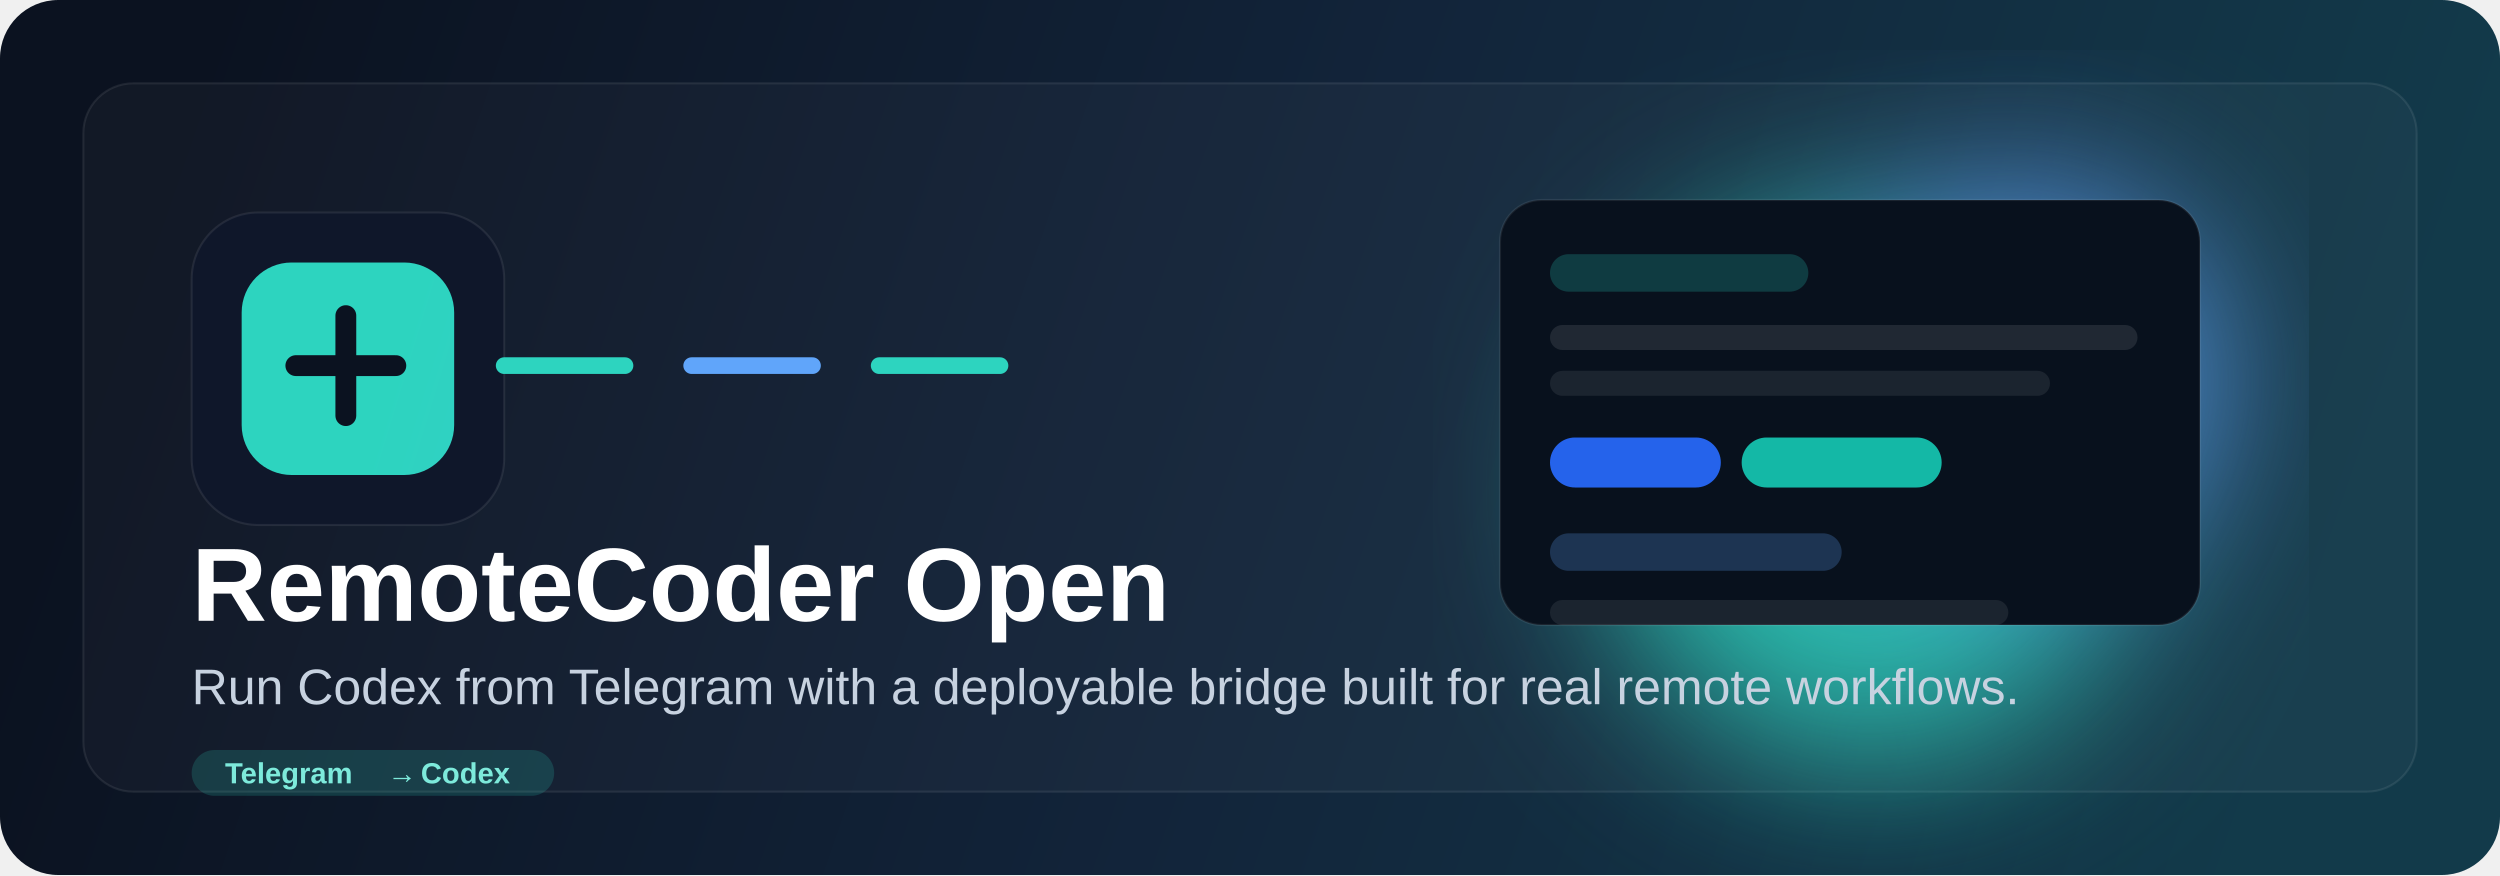
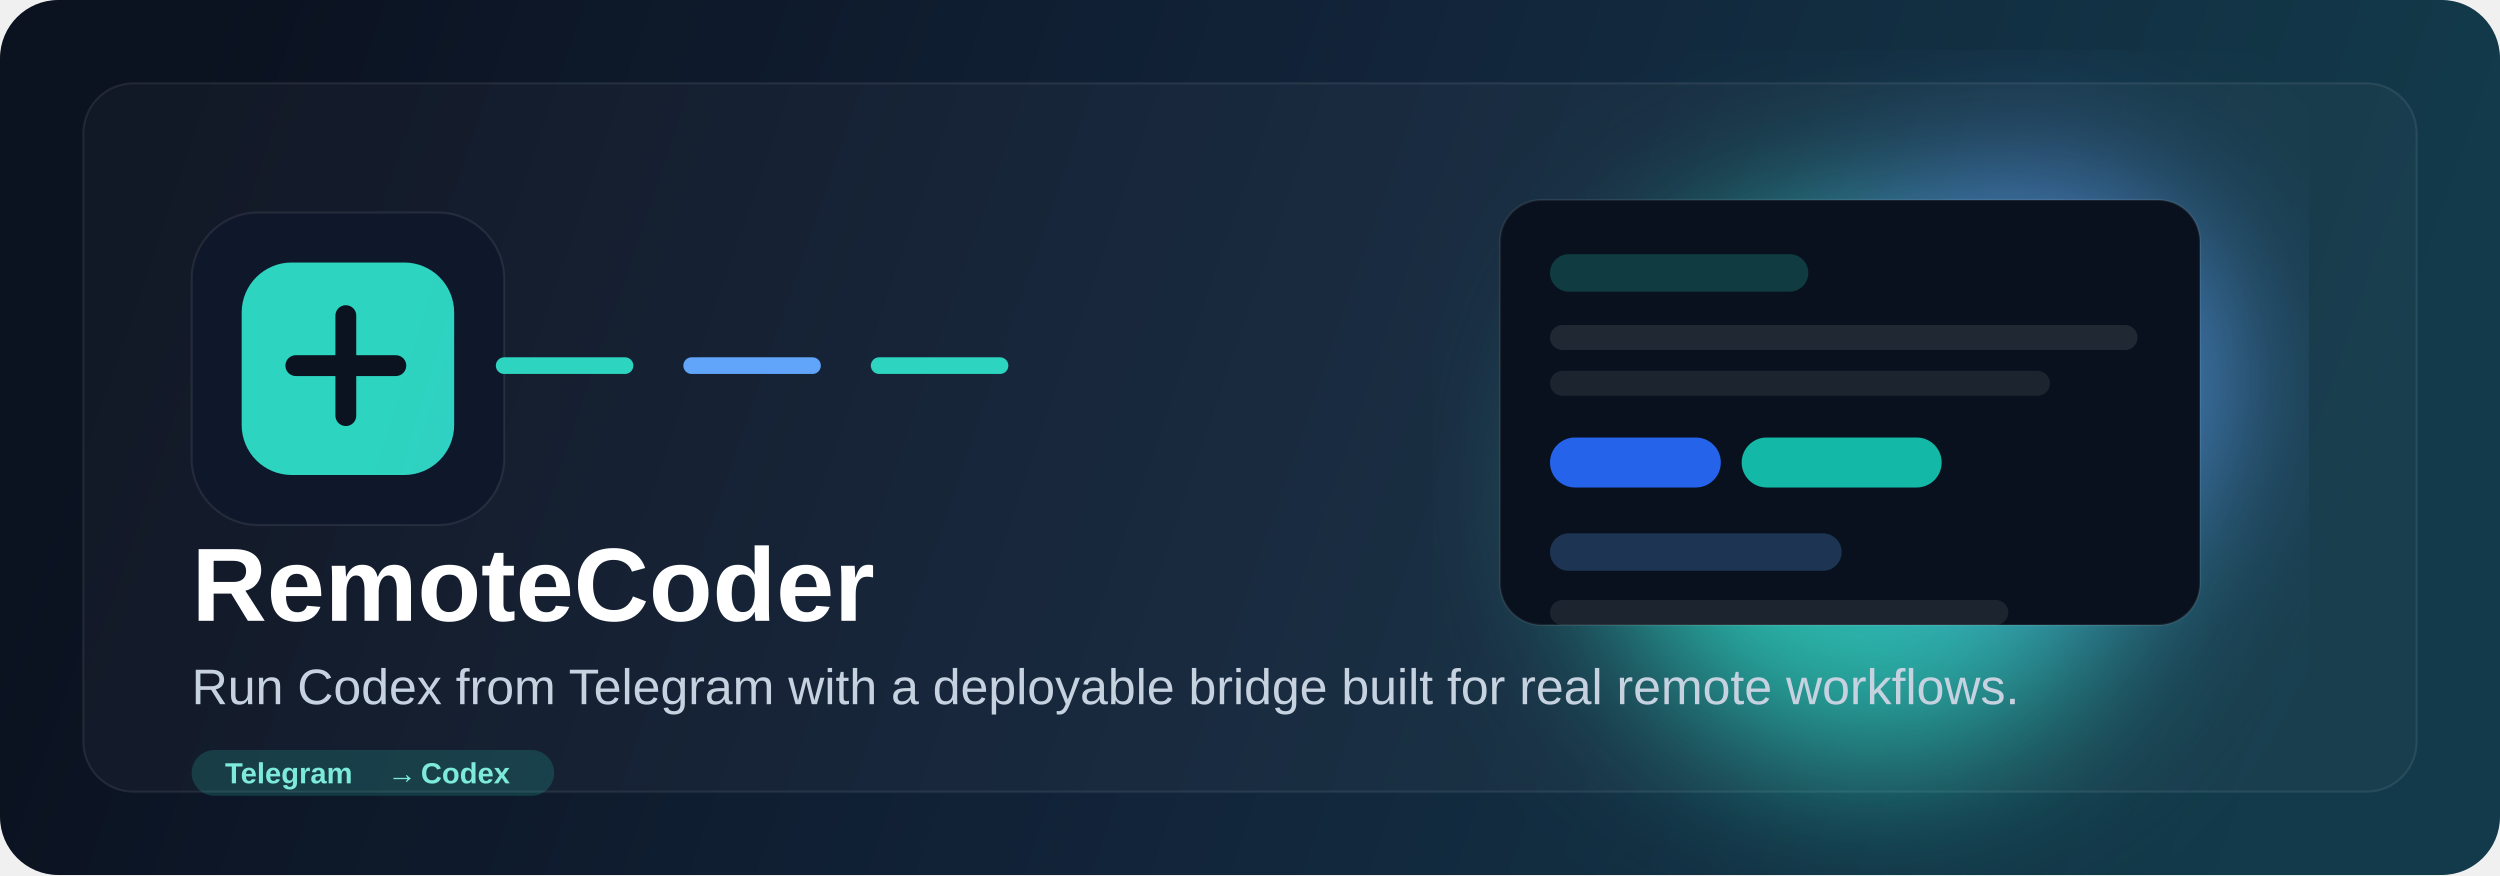
<svg xmlns="http://www.w3.org/2000/svg" width="1200" height="420" viewBox="0 0 1200 420" fill="none">
  <defs>
    <linearGradient id="bg" x1="88" y1="48" x2="1085" y2="390" gradientUnits="userSpaceOnUse">
      <stop stop-color="#0B1220" />
      <stop offset="0.52" stop-color="#12243A" />
      <stop offset="1" stop-color="#123A4A" />
    </linearGradient>
    <linearGradient id="accent" x1="205" y1="118" x2="933" y2="339" gradientUnits="userSpaceOnUse">
      <stop stop-color="#2DD4BF" />
      <stop offset="1" stop-color="#60A5FA" />
    </linearGradient>
    <filter id="blur" x="688" y="24" width="420" height="420" filterUnits="userSpaceOnUse" color-interpolation-filters="sRGB">
      <feGaussianBlur stdDeviation="40" />
    </filter>
  </defs>
  <rect width="1200" height="420" rx="28" fill="url(#bg)" />
  <rect x="40" y="40" width="1120" height="340" rx="24" fill="white" fill-opacity="0.03" stroke="white" stroke-opacity="0.08" />
  <g opacity="0.85" filter="url(#blur)">
    <circle cx="898" cy="234" r="130" fill="#2DD4BF" />
    <circle cx="972" cy="182" r="92" fill="#60A5FA" />
  </g>
  <rect x="92" y="102" width="150" height="150" rx="32" fill="#0F172A" stroke="rgba(255,255,255,0.08)" />
  <rect x="116" y="126" width="102" height="102" rx="24" fill="url(#accent)" />
  <path d="M142 175.5H190" stroke="#0B1220" stroke-width="10" stroke-linecap="round" />
  <path d="M166 151.5V199.5" stroke="#0B1220" stroke-width="10" stroke-linecap="round" />
  <path d="M242 175.5H300" stroke="#2DD4BF" stroke-width="8" stroke-linecap="round" />
  <path d="M332 175.5H390" stroke="#60A5FA" stroke-width="8" stroke-linecap="round" />
  <path d="M422 175.5H480" stroke="#2DD4BF" stroke-width="8" stroke-linecap="round" />
-   <text x="92" y="298" fill="white" font-family="Segoe UI, Arial, sans-serif" font-size="50" font-weight="700">RemoteCoder Open</text>
+   <text x="92" y="298" fill="white" font-family="Segoe UI, Arial, sans-serif" font-size="50" font-weight="700">RemoteCoder</text>
  <text x="92" y="338" fill="#C7D2E0" font-family="Segoe UI, Arial, sans-serif" font-size="24">Run Codex from Telegram with a deployable bridge built for real remote workflows.</text>
  <rect x="92" y="360" width="174" height="22" rx="11" fill="#2DD4BF" fill-opacity="0.18" />
  <text x="108" y="376" fill="#7DEADB" font-family="Segoe UI, Arial, sans-serif" font-size="14" font-weight="700">Telegram</text>
  <text x="186" y="376" fill="#7DEADB" font-family="Segoe UI, Arial, sans-serif" font-size="14">→</text>
  <text x="202" y="376" fill="#7DEADB" font-family="Segoe UI, Arial, sans-serif" font-size="14" font-weight="700">Codex</text>
  <rect x="720" y="96" width="336" height="204" rx="20" fill="#08111D" stroke="rgba(255,255,255,0.08)" />
  <rect x="744" y="122" width="124" height="18" rx="9" fill="#2DD4BF" fill-opacity="0.22" />
  <rect x="744" y="156" width="282" height="12" rx="6" fill="white" fill-opacity="0.1" />
  <rect x="744" y="178" width="240" height="12" rx="6" fill="white" fill-opacity="0.08" />
  <rect x="744" y="210" width="82" height="24" rx="12" fill="#2563EB" />
  <rect x="836" y="210" width="96" height="24" rx="12" fill="#14B8A6" />
  <rect x="744" y="256" width="140" height="18" rx="9" fill="#60A5FA" fill-opacity="0.24" />
  <rect x="744" y="288" width="220" height="12" rx="6" fill="white" fill-opacity="0.08" />
</svg>
